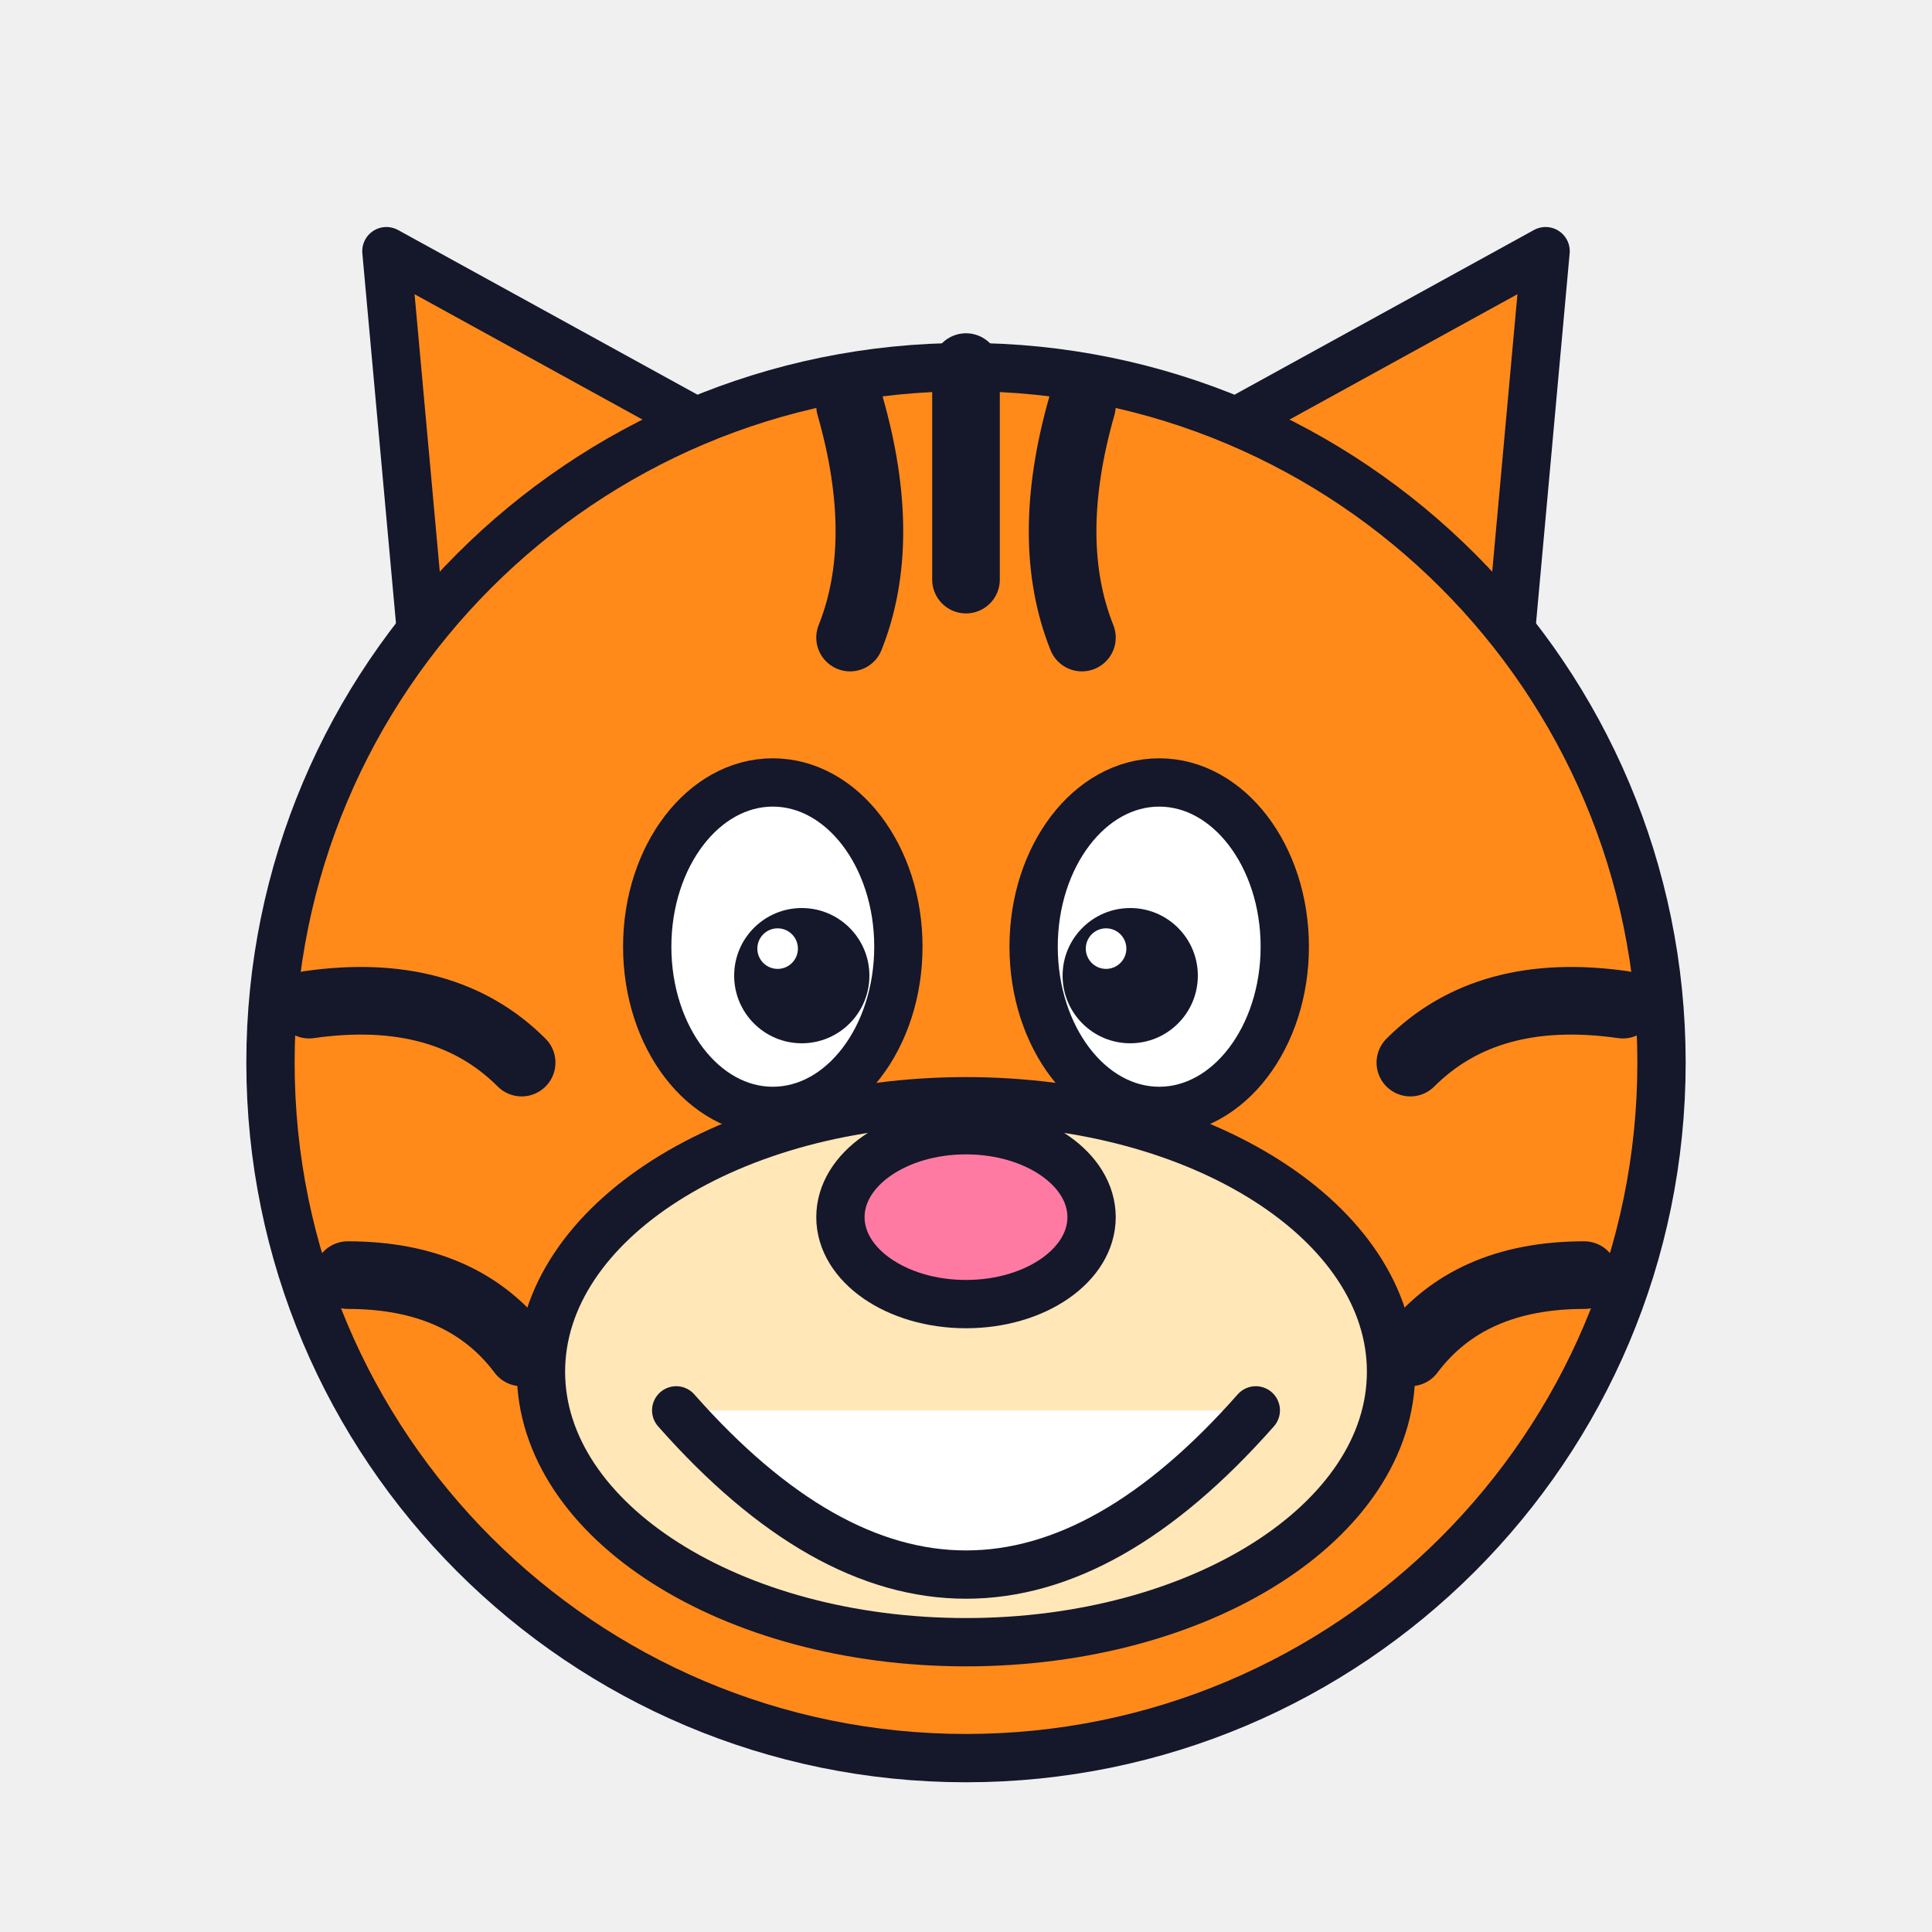
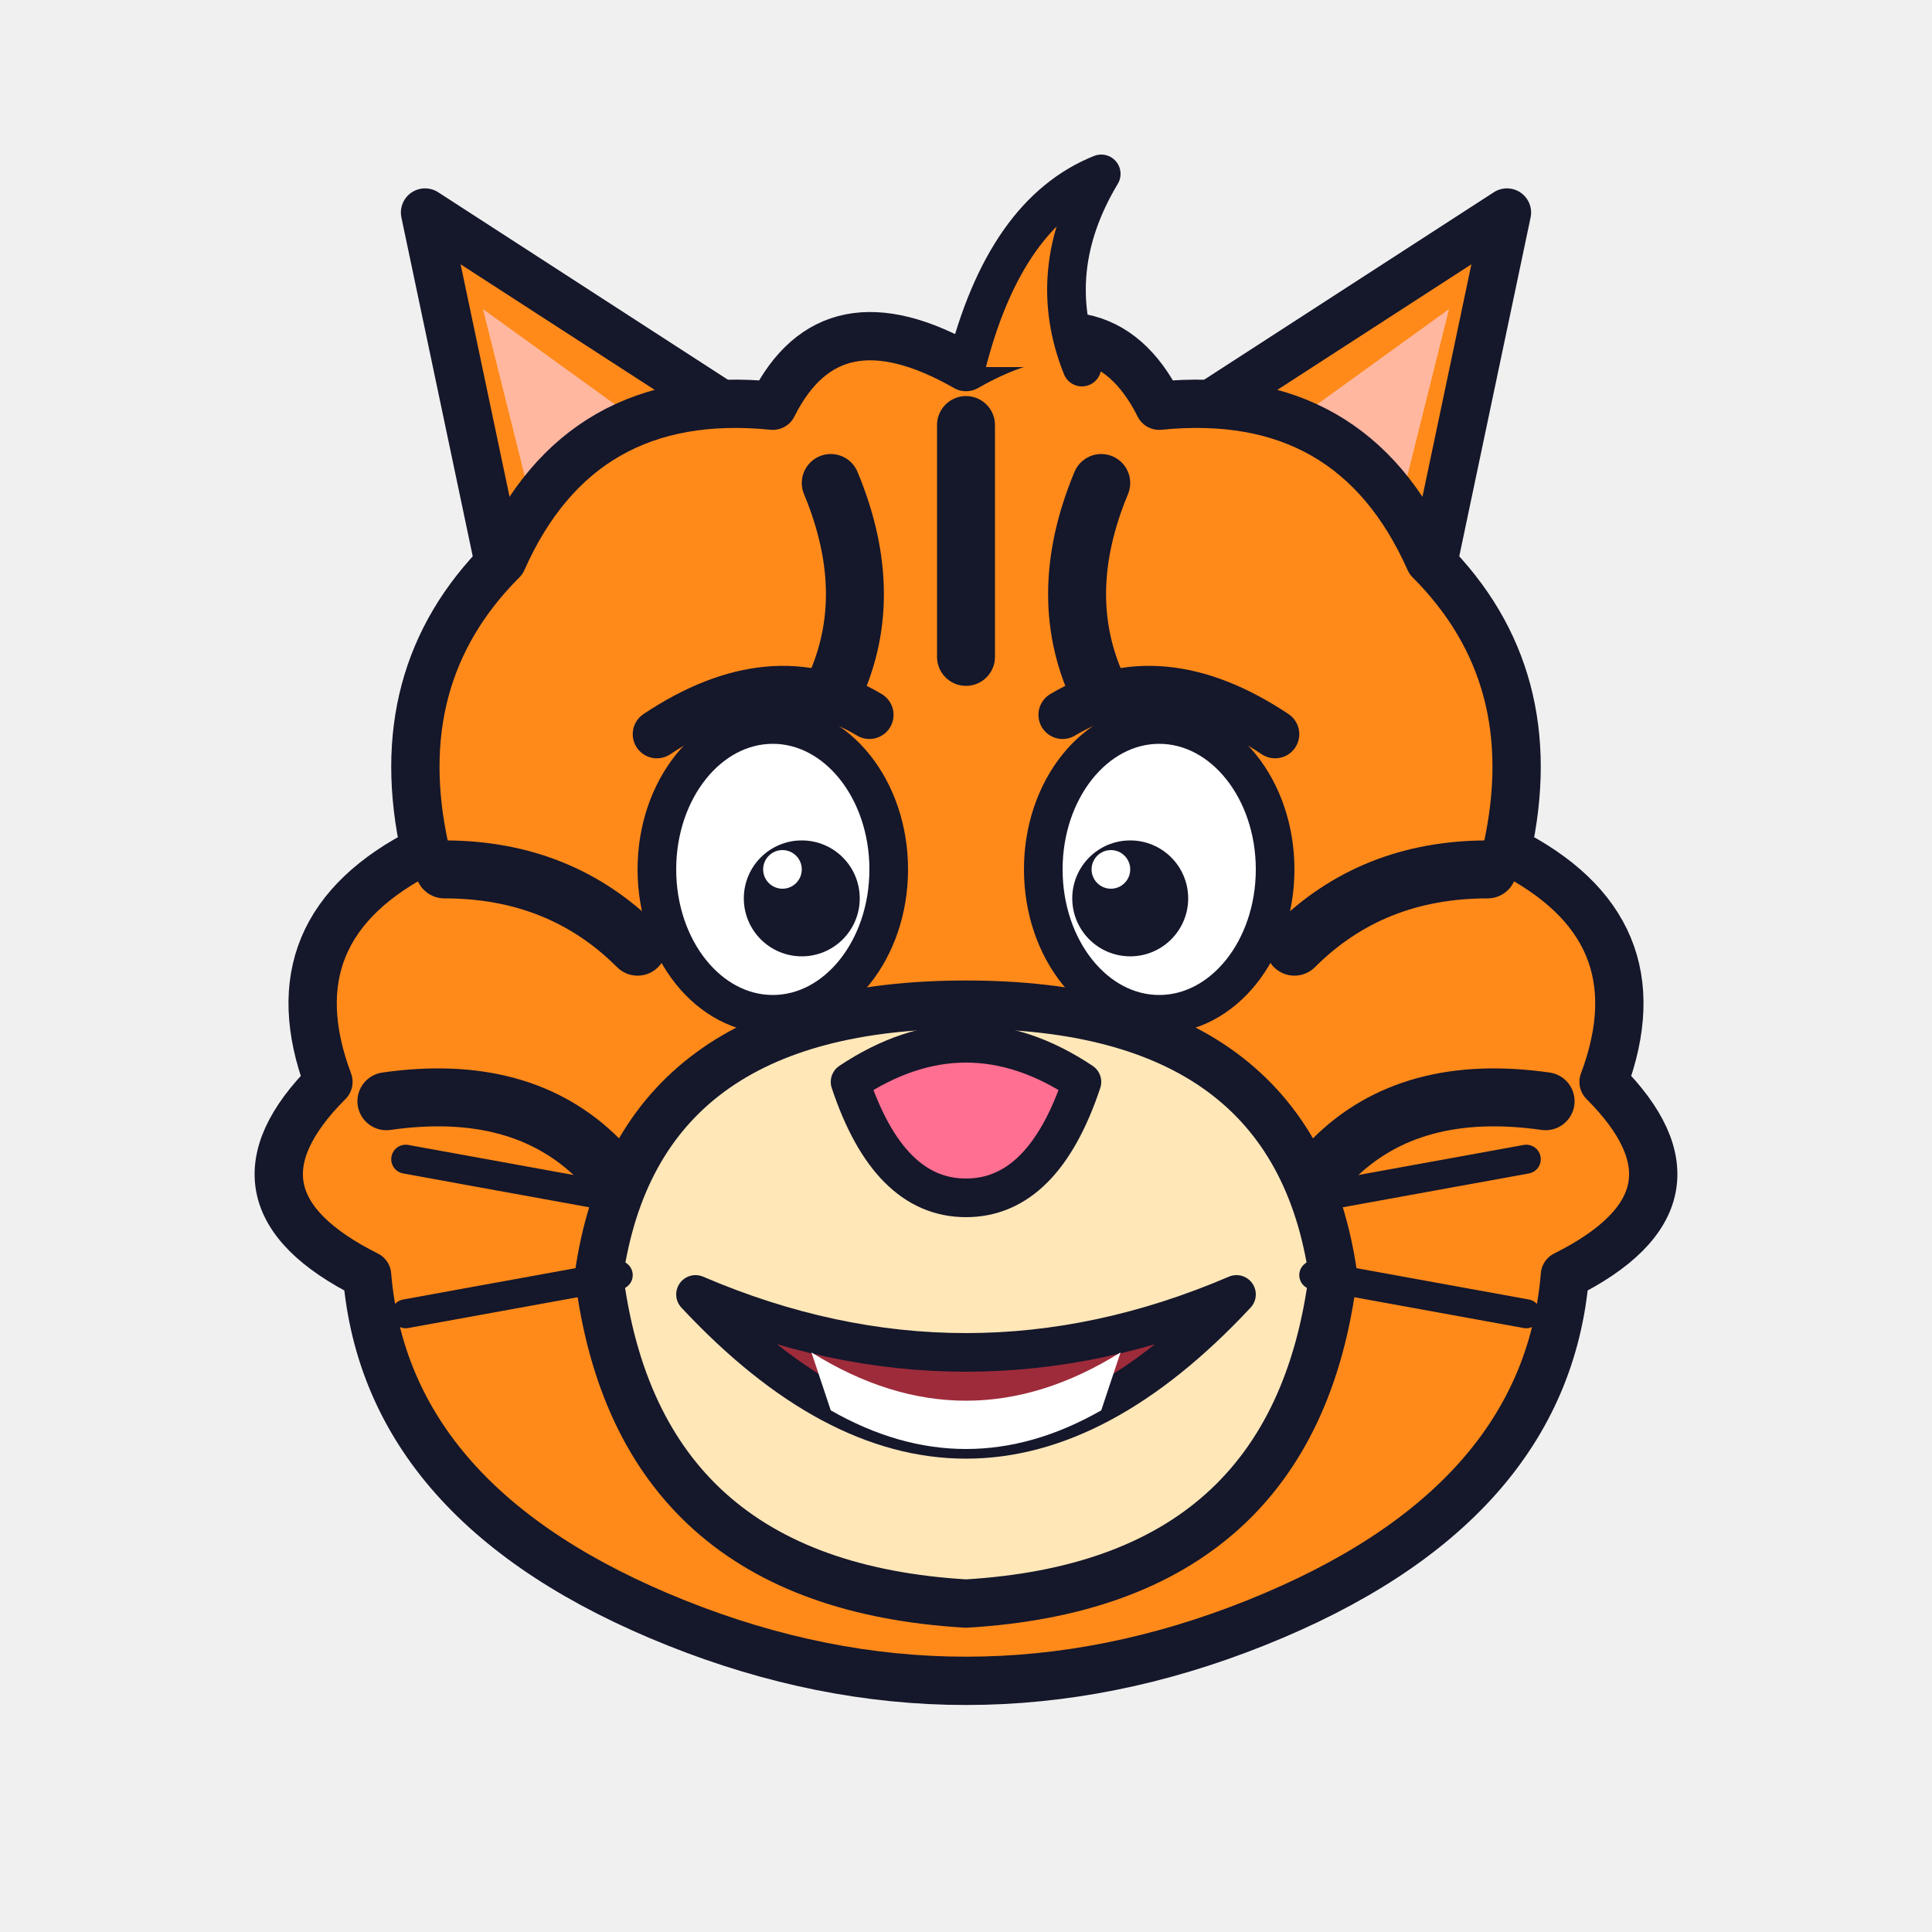
<svg xmlns="http://www.w3.org/2000/svg" viewBox="0 0 200 200" role="img" aria-label="Tigger">
-   <path d="M44 70 L40 26 L80 48Z M156 70 L160 26 L120 48Z" fill="#FF8A1A" stroke="#15172B" stroke-width="5" stroke-linejoin="round" stroke-linecap="round" />
-   <circle cx="100" cy="110" r="72" fill="#FF8A1A" stroke="#15172B" stroke-width="5" stroke-linejoin="round" stroke-linecap="round" />
-   <path d="M88 42 q4 14 0 24 M112 42 q-4 14 0 24 M100 38 v22 M32 104 q14 -2 22 6 M168 104 q-14 -2 -22 6 M36 132 q12 0 18 8 M164 132 q-12 0 -18 8" fill="none" stroke="#15172B" stroke-width="7" stroke-linecap="round" />
-   <ellipse cx="100" cy="142" rx="44" ry="28" fill="#FFE7B8" stroke="#15172B" stroke-width="5" stroke-linejoin="round" stroke-linecap="round" />
-   <ellipse cx="80" cy="98" rx="13" ry="17" fill="#fff" stroke="#15172B" stroke-width="5" stroke-linejoin="round" stroke-linecap="round" />
-   <circle cx="83" cy="101" r="7" fill="#15172B" />
-   <circle cx="80.5" cy="98.2" r="2.1" fill="#fff" />
-   <ellipse cx="120" cy="98" rx="13" ry="17" fill="#fff" stroke="#15172B" stroke-width="5" stroke-linejoin="round" stroke-linecap="round" />
-   <circle cx="117" cy="101" r="7" fill="#15172B" />
-   <circle cx="114.5" cy="98.2" r="2.1" fill="#fff" />
-   <ellipse cx="100" cy="126" rx="13" ry="9" fill="#FF7AA2" stroke="#15172B" stroke-width="5" stroke-linejoin="round" stroke-linecap="round" />
-   <path d="M70 146 Q100 180 130 146" fill="#fff" stroke="#15172B" stroke-width="5" stroke-linejoin="round" stroke-linecap="round" />
+   <path d="M52 60 L44 22 L78 44Z M148 60 L156 22 L122 44Z" fill="#FF8A1A" stroke="#15172B" stroke-width="5" stroke-linejoin="round" stroke-linecap="round" />
+   <path d="M55 52 L50 32 L68 45Z M145 52 L150 32 L132 45Z" fill="#FFB7A0" />
+   <path d="M100 38 Q86 30 80 42 Q60 40 52 58 Q40 70 44 88 Q28 96 34 112 Q22 124 38 132 Q40 156 70 168 Q100 180 130 168 Q160 156 162 132 Q178 124 166 112 Q172 96 156 88 Q160 70 148 58 Q140 40 120 42 Q114 30 100 38Z" fill="#FF8A1A" stroke="#15172B" stroke-width="5" stroke-linejoin="round" stroke-linecap="round" />
+   <path d="M100 38 Q104 22 114 18 Q108 28 112 38" fill="#FF8A1A" stroke="#15172B" stroke-width="4" stroke-linejoin="round" stroke-linecap="round" />
+   <path d="M86 50 q5 12 0 22 M100 44 v24 M114 50 q-5 12 0 22 M46 90 q12 0 20 8 M154 90 q-12 0 -20 8 M40 114 q14 -2 22 6 M160 114 q-14 -2 -22 6" fill="none" stroke="#15172B" stroke-width="6" stroke-linecap="round" />
+   <path d="M62 132 Q66 104 100 104 Q134 104 138 132 Q134 164 100 166 Q66 164 62 132Z" fill="#FFE7B8" stroke="#15172B" stroke-width="5" stroke-linejoin="round" stroke-linecap="round" />
+   <ellipse cx="80" cy="90" rx="12" ry="15" fill="#fff" stroke="#15172B" stroke-width="4" stroke-linejoin="round" stroke-linecap="round" />
+   <ellipse cx="120" cy="90" rx="12" ry="15" fill="#fff" stroke="#15172B" stroke-width="4" stroke-linejoin="round" stroke-linecap="round" />
+   <circle cx="83" cy="93" r="6" fill="#15172B" />
+   <circle cx="117" cy="93" r="6" fill="#15172B" />
+   <circle cx="81" cy="90" r="2" fill="#fff" />
+   <circle cx="115" cy="90" r="2" fill="#fff" />
+   <path d="M68 76 q12 -8 22 -2 M110 74 q10 -6 22 2" fill="none" stroke="#15172B" stroke-width="5" stroke-linecap="round" />
+   <path d="M88 112 Q100 104 112 112 Q108 124 100 124 Q92 124 88 112Z" fill="#FF6F91" stroke="#15172B" stroke-width="4" stroke-linejoin="round" stroke-linecap="round" />
+   <path d="M72 134 Q100 164 128 134 Q100 146 72 134Z" fill="#9E2B3A" stroke="#15172B" stroke-width="4" stroke-linejoin="round" stroke-linecap="round" />
+   <path d="M84 140 Q100 150 116 140 L114 146 Q100 154 86 146Z" fill="#fff" />
+   <path d="M64 124 l-22 -4 M64 132 l-22 4 M136 124 l22 -4 M136 132 l22 4" stroke="#15172B" stroke-width="3" stroke-linecap="round" />
</svg>
